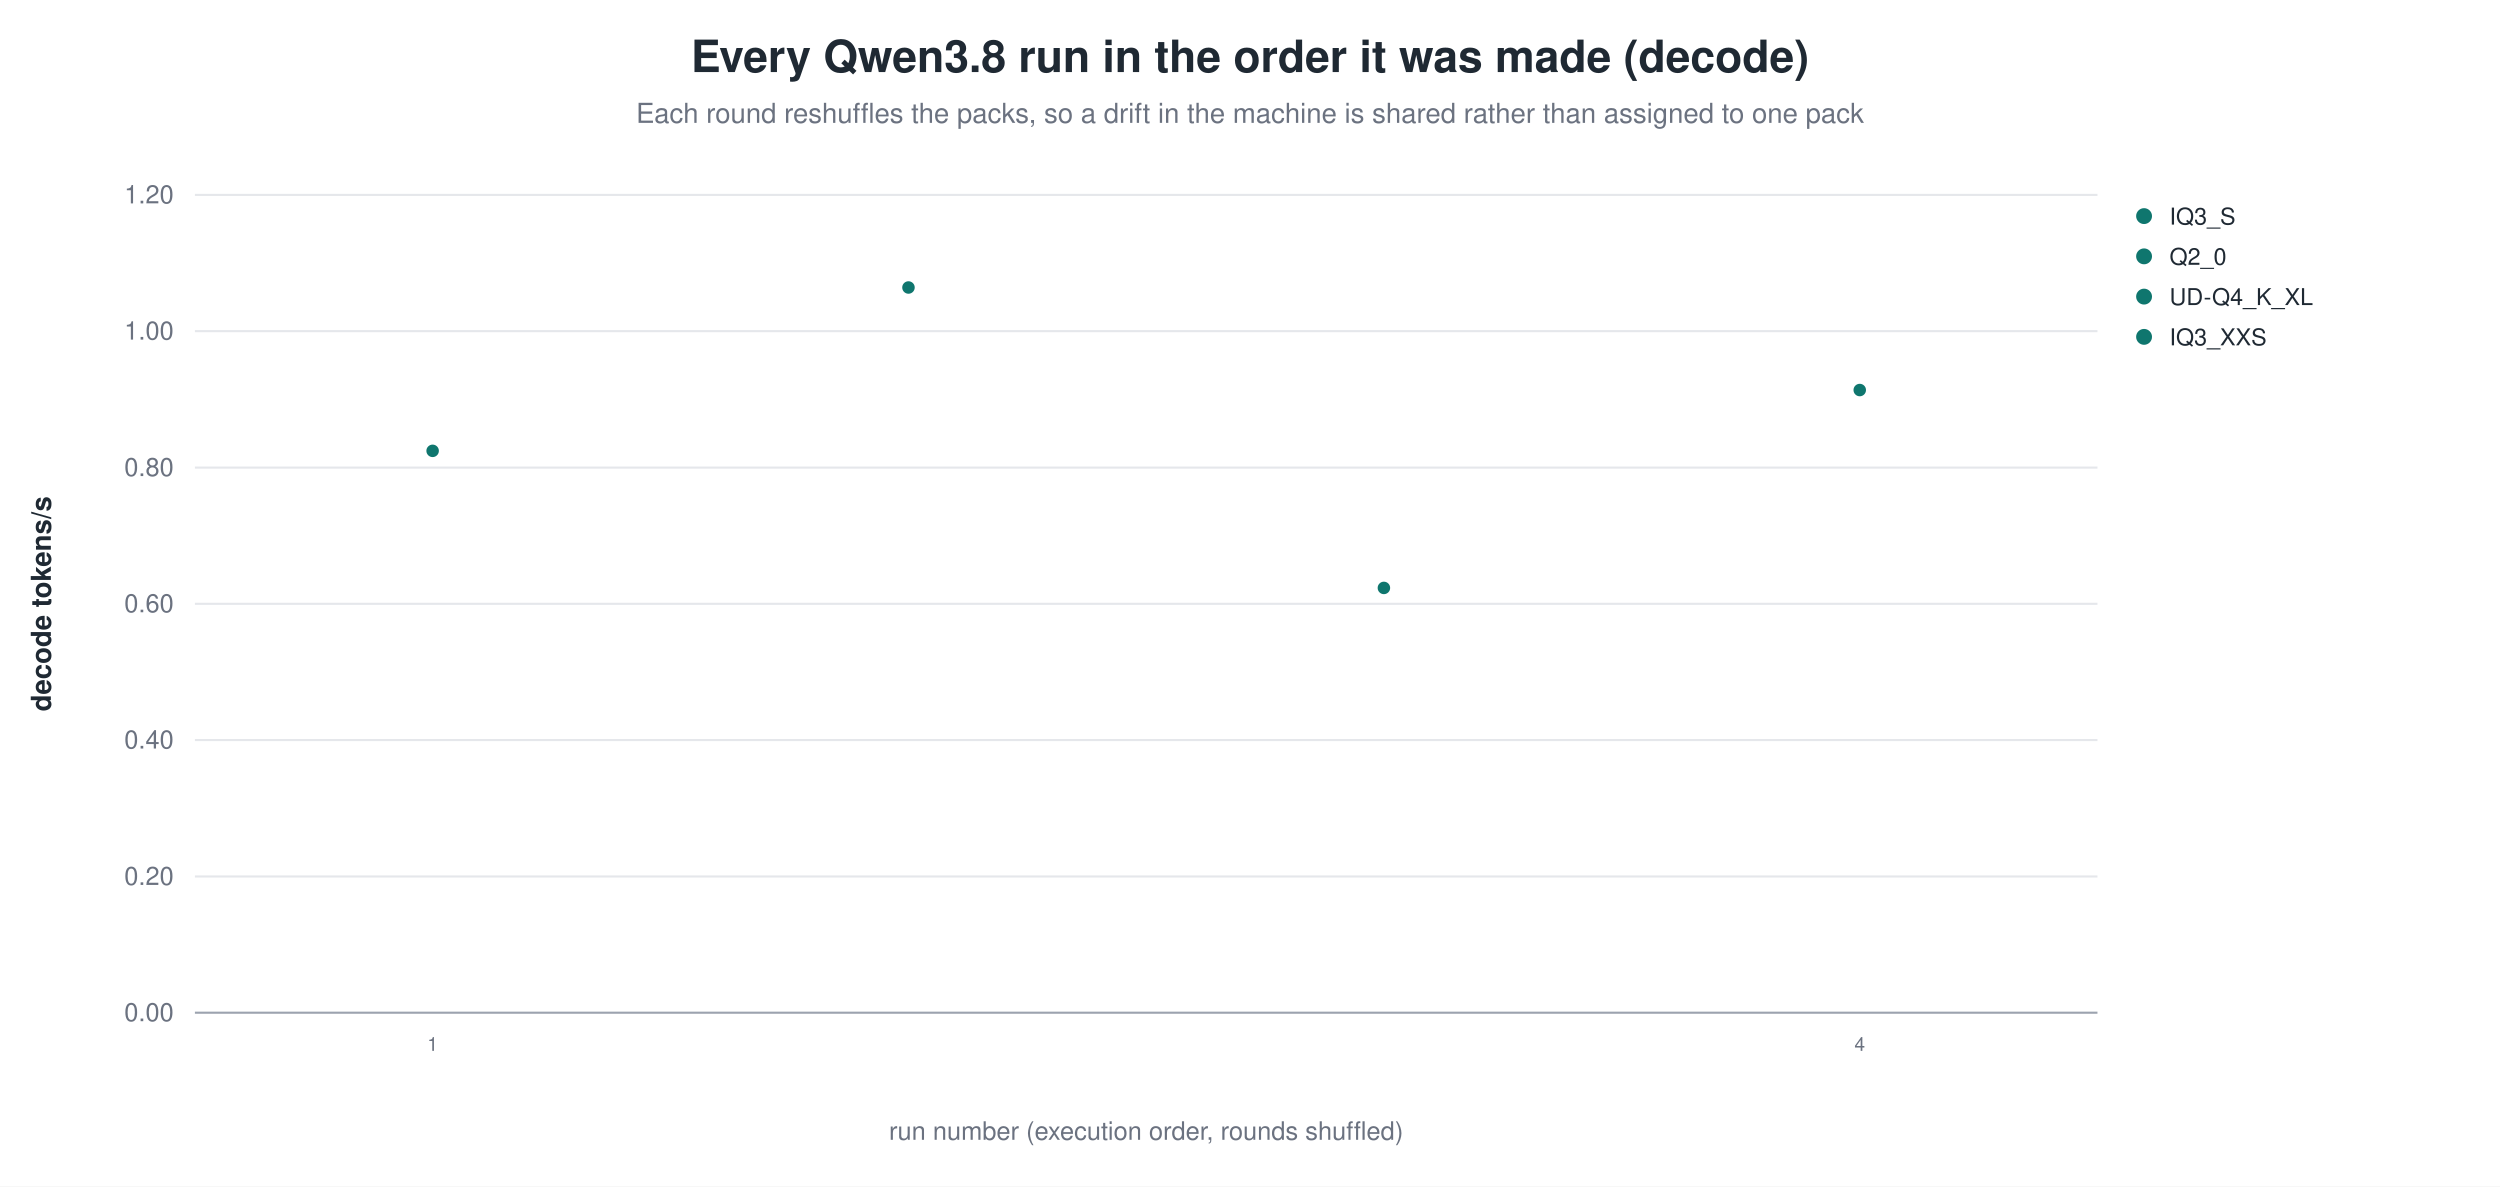
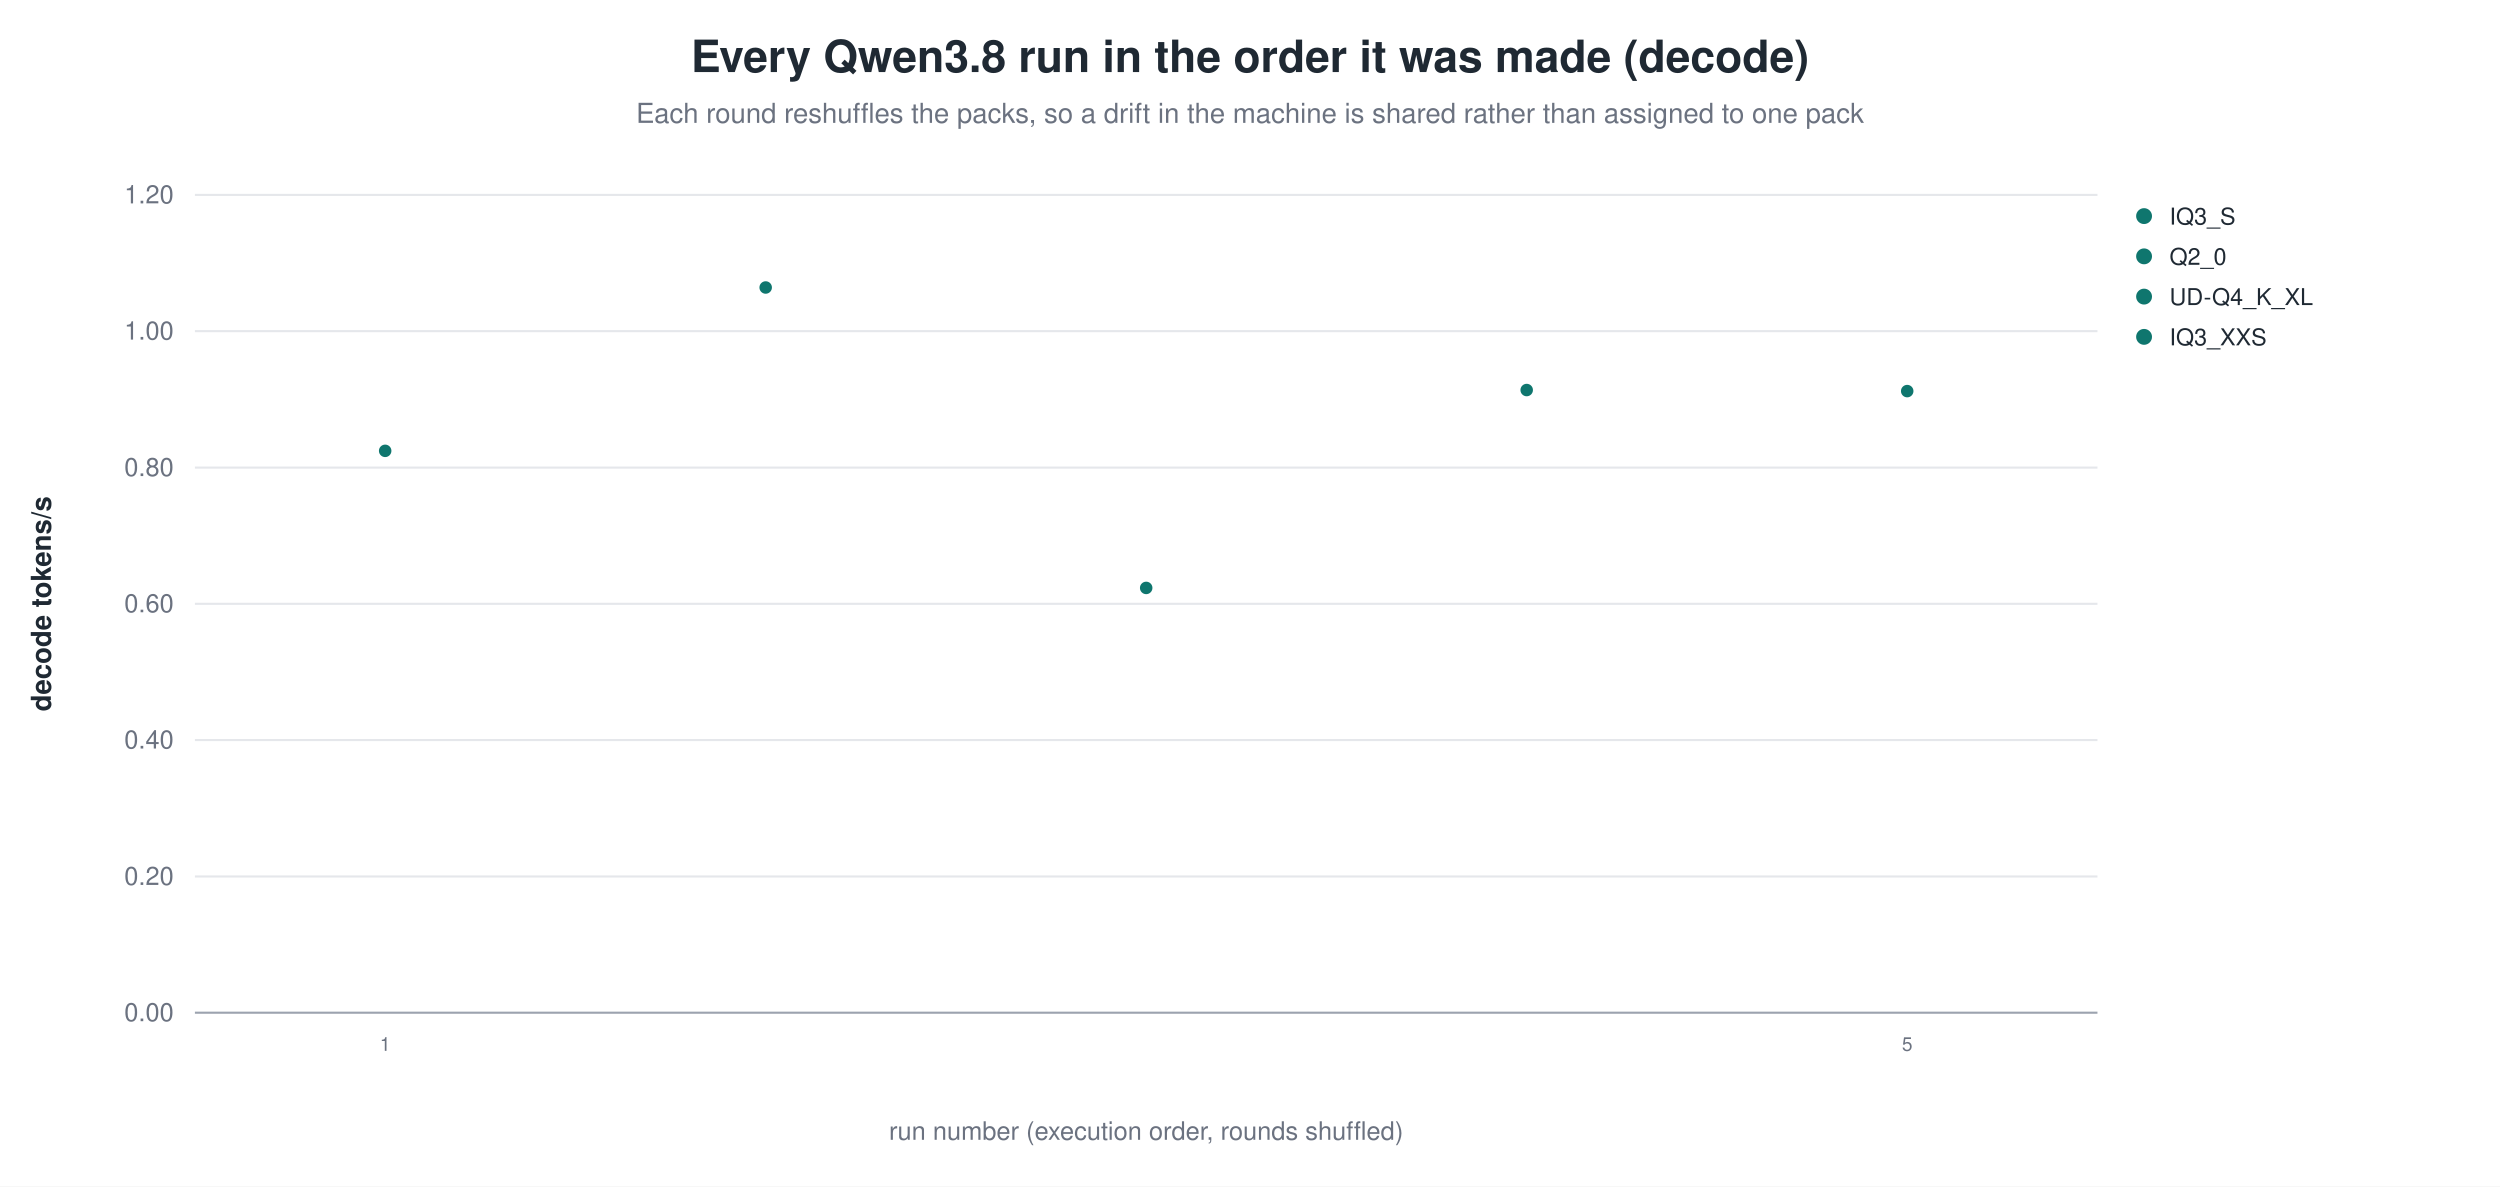
<svg xmlns="http://www.w3.org/2000/svg" width="1180" height="560" viewBox="0 0 1180 560" role="img" aria-label="Every Qwen3.8 run in the order it was made (decode)">
  <rect width="1180" height="560" fill="white" />
  <text x="590.0" y="34" text-anchor="middle" font-family="Helvetica, Arial, sans-serif" font-size="21" font-weight="600" fill="#1f2933">Every Qwen3.8 run in the order it was made (decode)</text>
  <text x="590.0" y="58" text-anchor="middle" font-family="Helvetica, Arial, sans-serif" font-size="13" fill="#6b7280">Each round reshuffles the packs, so a drift in the machine is shared rather than assigned to one pack</text>
  <line x1="92.0" y1="478.0" x2="990.0" y2="478.0" stroke="#9ca3af" stroke-width="1.0" />
  <text x="82.0" y="482.0" text-anchor="end" font-family="Helvetica, Arial, sans-serif" font-size="12" fill="#6b7280" font-weight="400">0.00</text>
  <line x1="92.0" y1="413.7" x2="990.0" y2="413.7" stroke="#e5e7eb" stroke-width="1.0" />
  <text x="82.0" y="417.7" text-anchor="end" font-family="Helvetica, Arial, sans-serif" font-size="12" fill="#6b7280" font-weight="400">0.20</text>
  <line x1="92.0" y1="349.3" x2="990.0" y2="349.3" stroke="#e5e7eb" stroke-width="1.0" />
  <text x="82.0" y="353.3" text-anchor="end" font-family="Helvetica, Arial, sans-serif" font-size="12" fill="#6b7280" font-weight="400">0.40</text>
  <line x1="92.0" y1="285.0" x2="990.0" y2="285.0" stroke="#e5e7eb" stroke-width="1.0" />
  <text x="82.0" y="289.0" text-anchor="end" font-family="Helvetica, Arial, sans-serif" font-size="12" fill="#6b7280" font-weight="400">0.60</text>
  <line x1="92.0" y1="220.7" x2="990.0" y2="220.7" stroke="#e5e7eb" stroke-width="1.0" />
  <text x="82.0" y="224.7" text-anchor="end" font-family="Helvetica, Arial, sans-serif" font-size="12" fill="#6b7280" font-weight="400">0.80</text>
  <line x1="92.0" y1="156.3" x2="990.0" y2="156.3" stroke="#e5e7eb" stroke-width="1.0" />
  <text x="82.0" y="160.3" text-anchor="end" font-family="Helvetica, Arial, sans-serif" font-size="12" fill="#6b7280" font-weight="400">1.00</text>
  <line x1="92.0" y1="92.0" x2="990.0" y2="92.0" stroke="#e5e7eb" stroke-width="1.0" />
  <text x="82.0" y="96.0" text-anchor="end" font-family="Helvetica, Arial, sans-serif" font-size="12" fill="#6b7280" font-weight="400">1.20</text>
  <text x="24.0" y="285.0" text-anchor="middle" font-family="Helvetica, Arial, sans-serif" font-size="13" fill="#1f2933" font-weight="600" transform="rotate(-90.0 24.0 285.0)">decode tokens/s</text>
-   <circle cx="204.2" cy="212.8" r="3.4" fill="#0f766e" stroke="white" stroke-width="0.9" opacity="1.00" />
-   <text x="204.2" y="496.0" text-anchor="middle" font-family="Helvetica, Arial, sans-serif" font-size="9" fill="#6b7280" font-weight="400">1</text>
-   <circle cx="428.8" cy="135.7" r="3.4" fill="#0f766e" stroke="white" stroke-width="0.9" opacity="1.00" />
-   <circle cx="653.2" cy="277.5" r="3.4" fill="#0f766e" stroke="white" stroke-width="0.9" opacity="1.00" />
-   <circle cx="877.8" cy="184.1" r="3.4" fill="#0f766e" stroke="white" stroke-width="0.9" opacity="1.00" />
-   <text x="877.8" y="496.0" text-anchor="middle" font-family="Helvetica, Arial, sans-serif" font-size="9" fill="#6b7280" font-weight="400">4</text>
+   <circle cx="181.8" cy="212.8" r="3.4" fill="#0f766e" stroke="white" stroke-width="0.9" opacity="1.00" />
+   <text x="181.8" y="496.0" text-anchor="middle" font-family="Helvetica, Arial, sans-serif" font-size="9" fill="#6b7280" font-weight="400">1</text>
+   <circle cx="361.4" cy="135.7" r="3.4" fill="#0f766e" stroke="white" stroke-width="0.9" opacity="1.00" />
+   <circle cx="541.0" cy="277.5" r="3.4" fill="#0f766e" stroke="white" stroke-width="0.9" opacity="1.00" />
+   <circle cx="720.6" cy="184.1" r="3.4" fill="#0f766e" stroke="white" stroke-width="0.9" opacity="1.00" />
+   <circle cx="900.2" cy="184.6" r="3.4" fill="#0f766e" stroke="white" stroke-width="0.9" opacity="1.00" />
+   <text x="900.2" y="496.0" text-anchor="middle" font-family="Helvetica, Arial, sans-serif" font-size="9" fill="#6b7280" font-weight="400">5</text>
  <circle cx="1012.0" cy="102.0" r="4.2" fill="#0f766e" stroke="white" stroke-width="0.9" opacity="1.00" />
  <text x="1024.0" y="106.0" text-anchor="start" font-family="Helvetica, Arial, sans-serif" font-size="11" fill="#1f2933" font-weight="400">IQ3_S</text>
  <circle cx="1012.0" cy="121.0" r="4.2" fill="#0f766e" stroke="white" stroke-width="0.9" opacity="1.00" />
  <text x="1024.0" y="125.0" text-anchor="start" font-family="Helvetica, Arial, sans-serif" font-size="11" fill="#1f2933" font-weight="400">Q2_0</text>
  <circle cx="1012.0" cy="140.0" r="4.2" fill="#0f766e" stroke="white" stroke-width="0.9" opacity="1.00" />
  <text x="1024.0" y="144.0" text-anchor="start" font-family="Helvetica, Arial, sans-serif" font-size="11" fill="#1f2933" font-weight="400">UD-Q4_K_XL</text>
  <circle cx="1012.0" cy="159.0" r="4.2" fill="#0f766e" stroke="white" stroke-width="0.9" opacity="1.00" />
  <text x="1024.0" y="163.0" text-anchor="start" font-family="Helvetica, Arial, sans-serif" font-size="11" fill="#1f2933" font-weight="400">IQ3_XXS</text>
  <text x="541.0" y="538.0" text-anchor="middle" font-family="Helvetica, Arial, sans-serif" font-size="12" fill="#6b7280" font-weight="400">run number (execution order, rounds shuffled)</text>
</svg>
